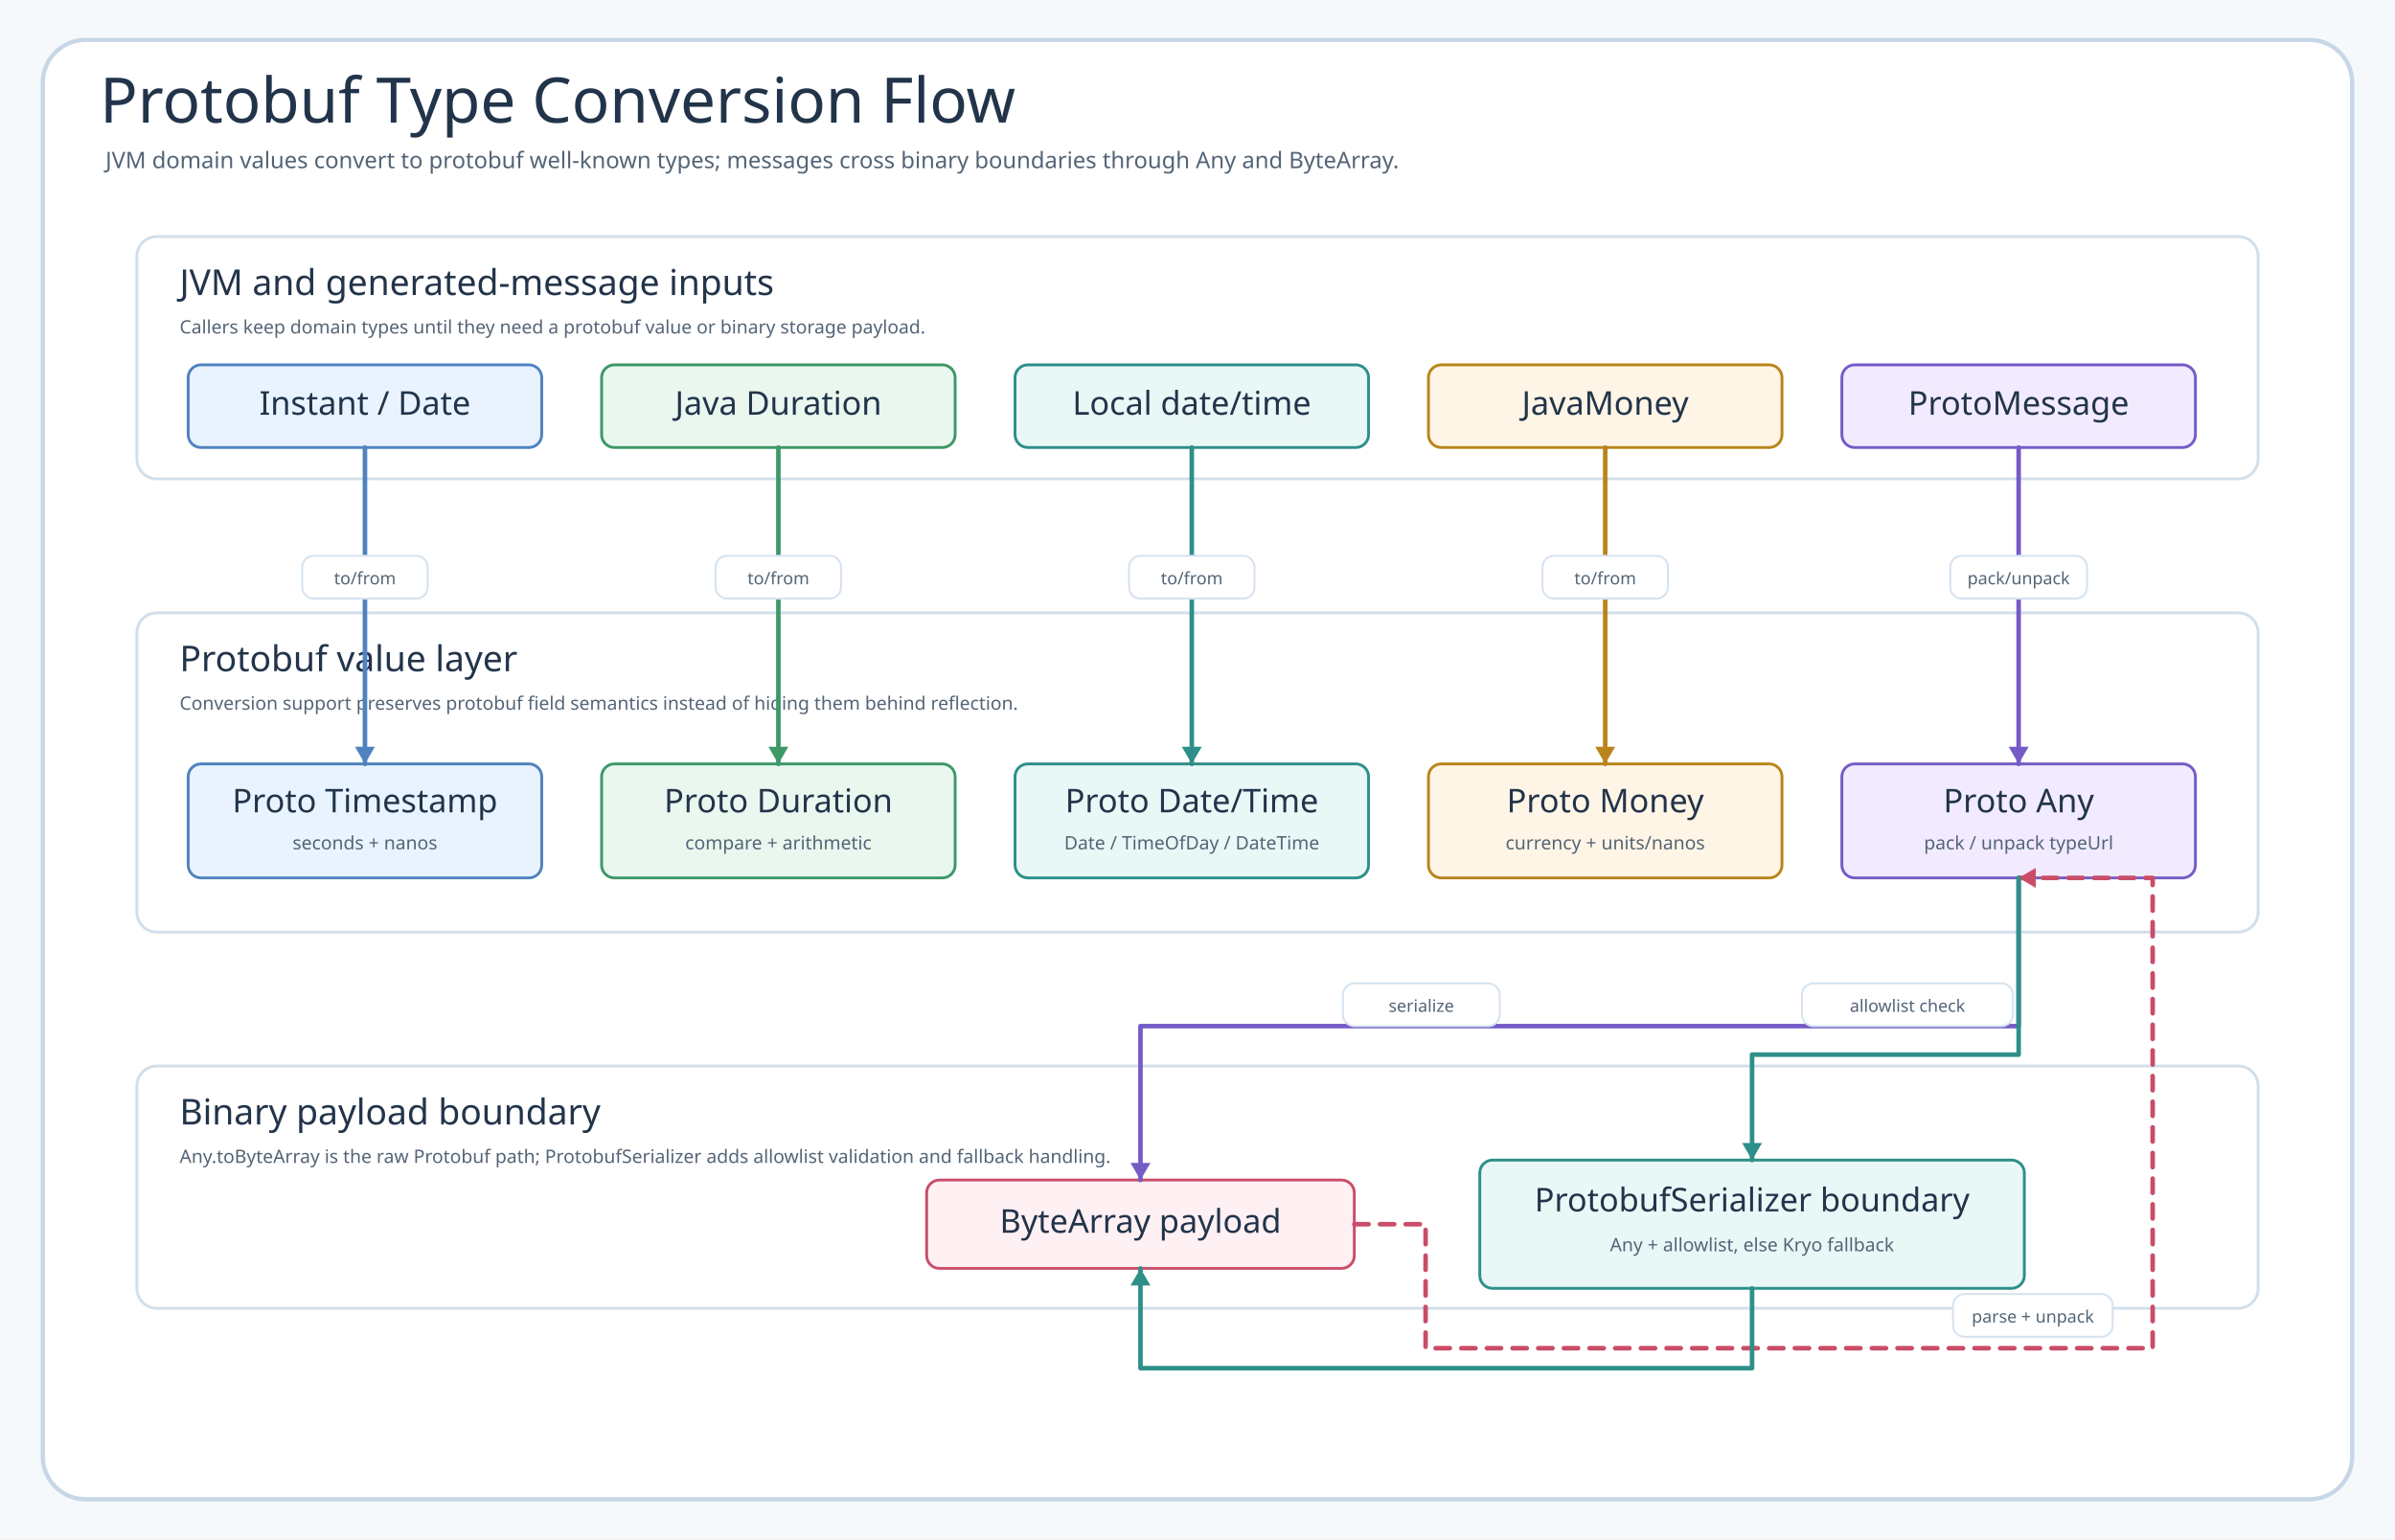
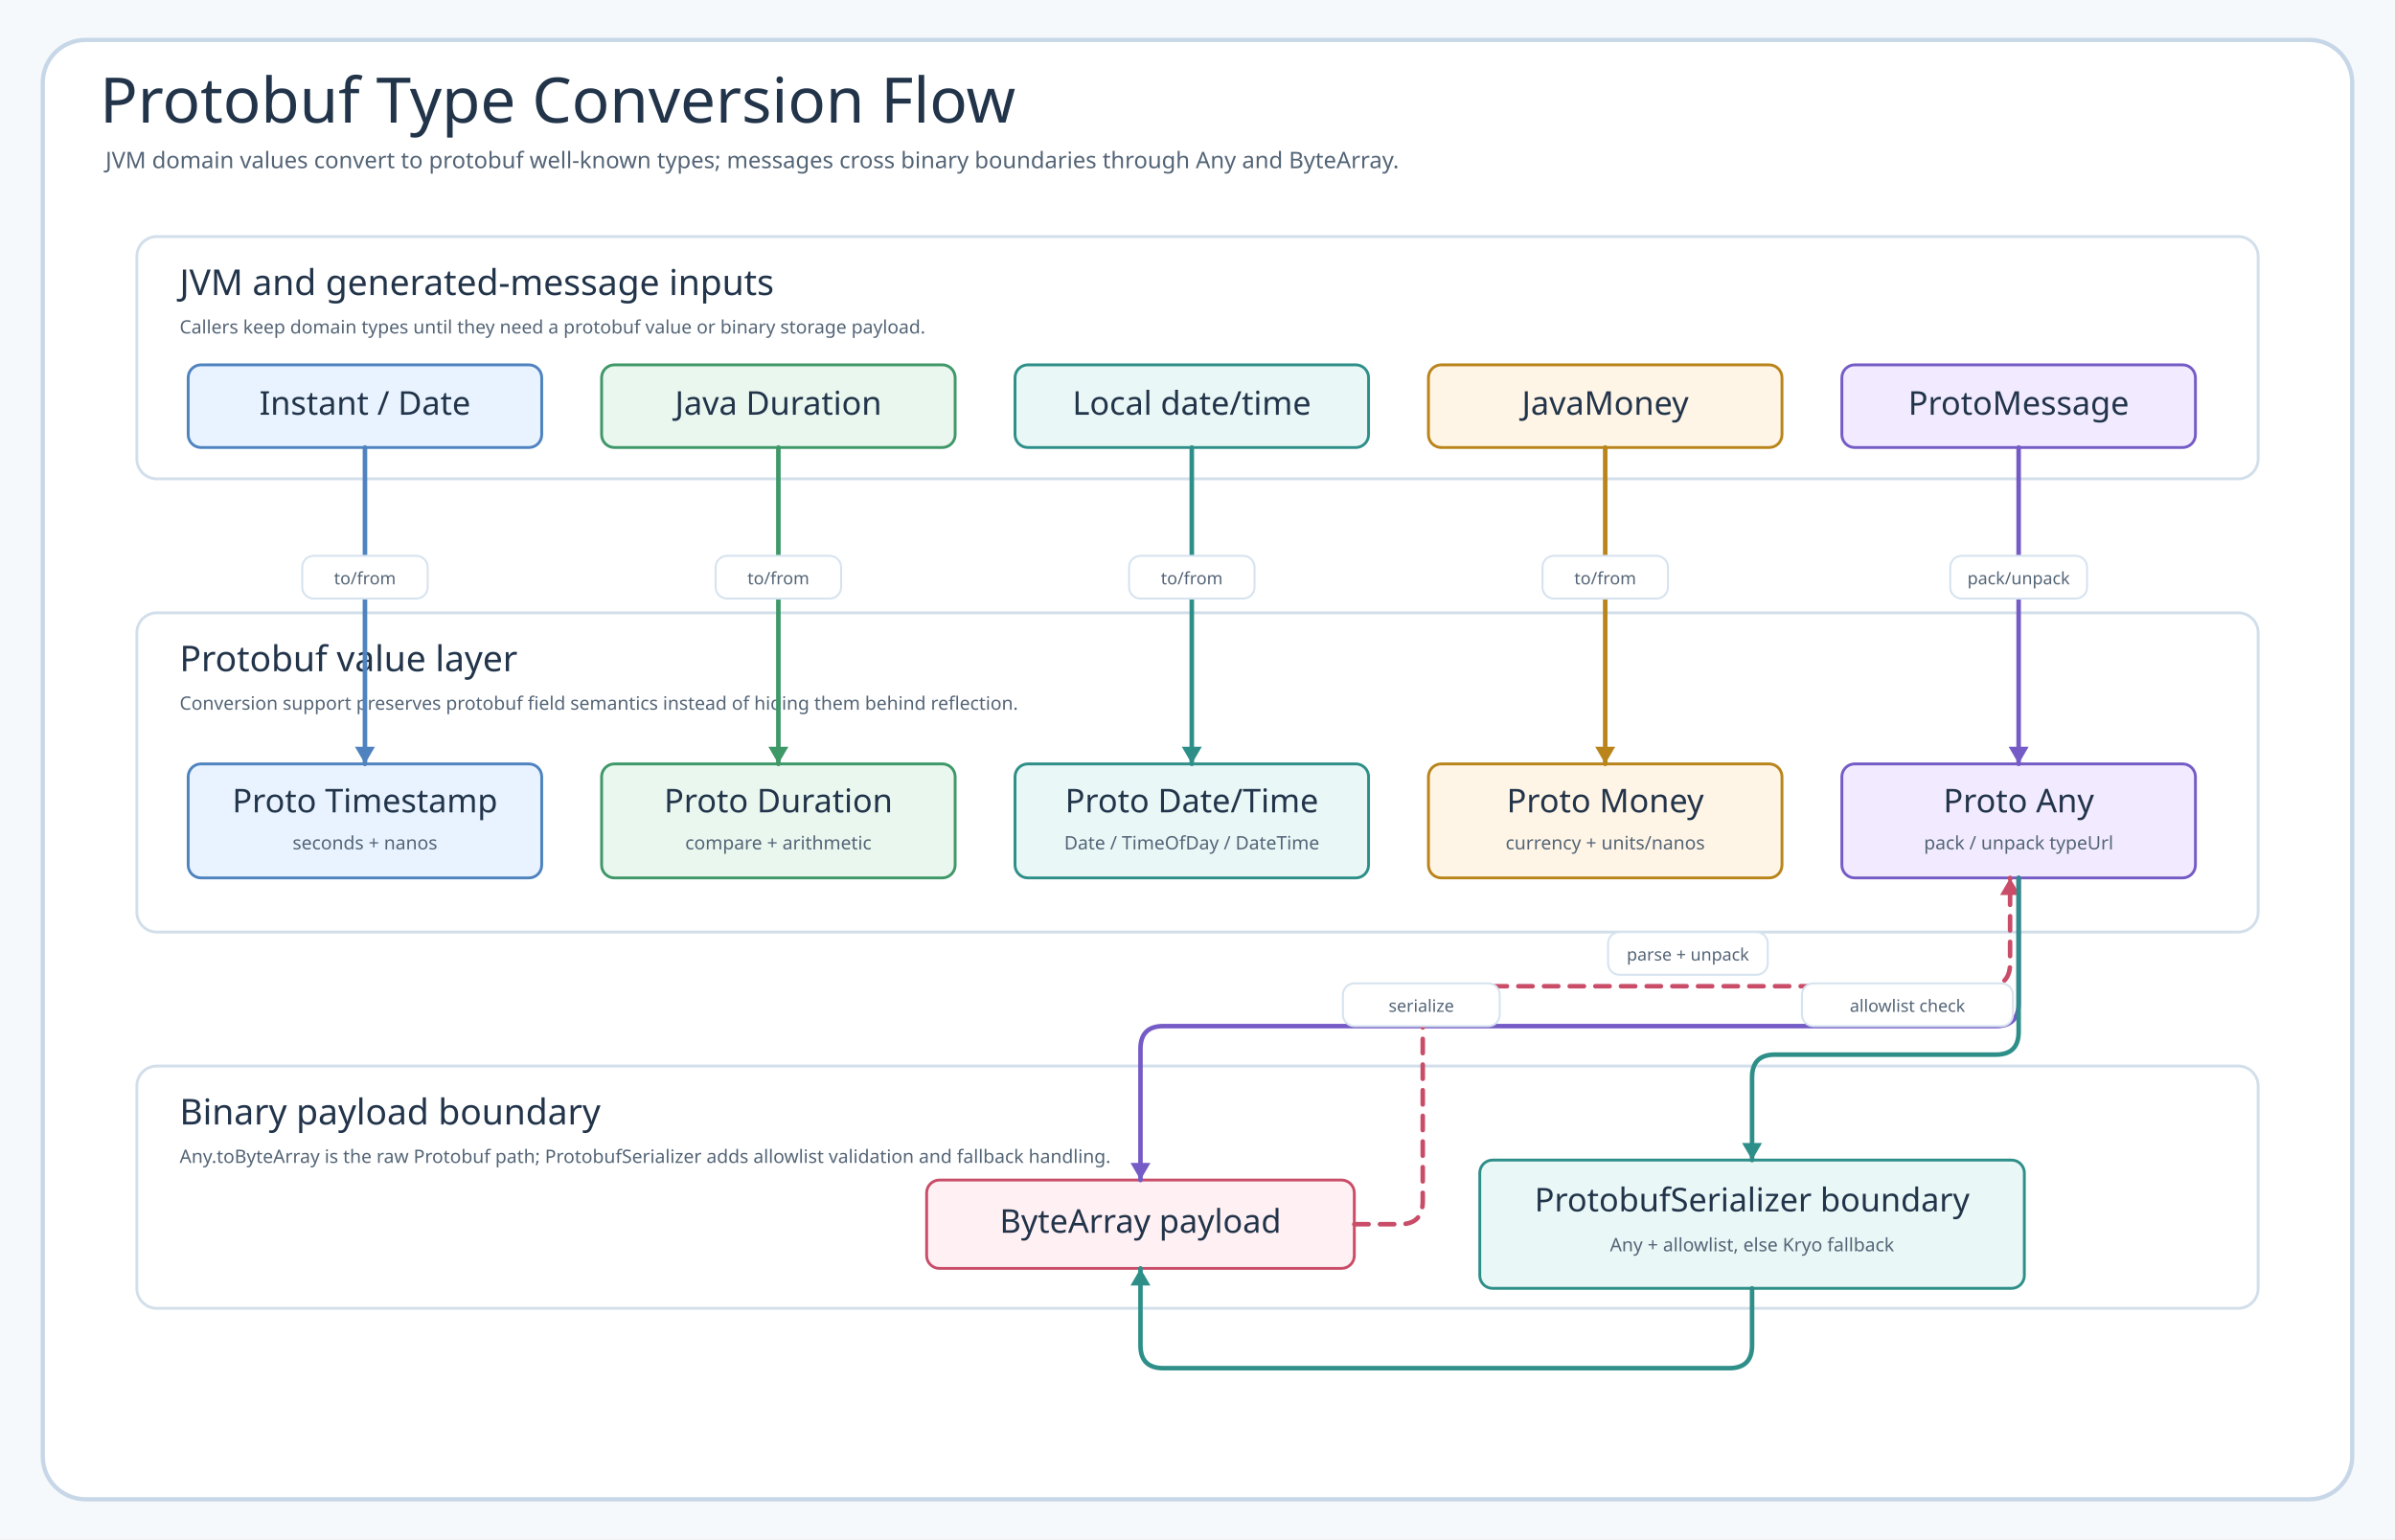
<svg xmlns="http://www.w3.org/2000/svg" data-intent="Show current Protobuf conversion and serialization flow from io/protobuf source." data-evidence="TimestampSupport.kt; DurationSupport.kt; DateTimeSupport.kt; MoneySupport.kt; MessageSupport.kt; ProtobufSerializer.kt" width="1680" height="1080" viewBox="0 0 1680 1080" role="img" aria-label="Protobuf Type Conversion Flow">
  <defs>
    <style>
    svg{font-family:"Architects Daughter","Comic Mono","Comic Sans MS",ui-sans-serif,system-ui,sans-serif}
    .canvas{fill:#F6F9FC}.frame{fill:#fff;stroke:#C7D7E7;stroke-width:3}
    .title{font-family:"Architects Daughter";font-size:44px;fill:#22344A}.subtitle{font-family:"Comic Mono";font-size:16px;fill:#536476}
    .panel{fill:#FFFFFF;stroke:#D2DFEA;stroke-width:2}.panelTitle{font-family:"Architects Daughter";font-size:25px;fill:#22344A}.panelNote{font-family:"Comic Mono";font-size:13px;fill:#536476}
    .card{stroke-width:2}.cardTitle{font-family:"Architects Daughter";font-size:23px;fill:#22344A}.detail{font-family:"Comic Mono";font-size:13px;fill:#536476}
    .route{fill:none;stroke-width:3.2;stroke-linecap:round;stroke-linejoin:round}.dash{stroke-dasharray:10 8}.label{font-family:"Comic Mono";font-size:12px;fill:#536476}
    .pill{fill:#fff;stroke:#D6E3EF;stroke-width:1.4}
  </style>
  </defs>
  <rect class="canvas" width="1680" height="1080" />
  <rect class="frame" x="30" y="28" width="1620" height="1024" rx="30" />
  <text class="title" x="70" y="86">Protobuf Type Conversion Flow</text>
  <text class="subtitle" x="74" y="118">JVM domain values convert to protobuf well-known types; messages cross binary boundaries through Any and ByteArray.</text>
  <g id="domain">
    <rect class="panel" x="96" y="166" width="1488" height="170" rx="14" />
    <text class="panelTitle" x="126" y="207">JVM and generated-message inputs</text>
    <text class="panelNote" x="126" y="234">Callers keep domain types until they need a protobuf value or binary storage payload.</text>
  </g>
  <g id="protobuf">
    <rect class="panel" x="96" y="430" width="1488" height="224" rx="14" />
    <text class="panelTitle" x="126" y="471">Protobuf value layer</text>
    <text class="panelNote" x="126" y="498">Conversion support preserves protobuf field semantics instead of hiding them behind reflection.</text>
  </g>
  <g id="payload">
    <rect class="panel" x="96" y="748" width="1488" height="170" rx="14" />
    <text class="panelTitle" x="126" y="789">Binary payload boundary</text>
    <text class="panelNote" x="126" y="816">Any.toByteArray is the raw Protobuf path; ProtobufSerializer adds allowlist validation and fallback handling.</text>
  </g>
  <g id="instant">
    <rect class="card" x="132" y="256" width="248" height="58" rx="9" fill="#E8F3FF" stroke="#4F83BF" />
    <text class="cardTitle" x="256" y="291" text-anchor="middle">Instant / Date</text>
  </g>
  <g id="duration">
    <rect class="card" x="422" y="256" width="248" height="58" rx="9" fill="#EAF7EF" stroke="#3E9868" />
    <text class="cardTitle" x="546" y="291" text-anchor="middle">Java Duration</text>
  </g>
  <g id="datetime">
    <rect class="card" x="712" y="256" width="248" height="58" rx="9" fill="#E9F7F6" stroke="#2E8F89" />
    <text class="cardTitle" x="836" y="291" text-anchor="middle">Local date/time</text>
  </g>
  <g id="money">
    <rect class="card" x="1002" y="256" width="248" height="58" rx="9" fill="#FFF5E6" stroke="#B9851B" />
    <text class="cardTitle" x="1126" y="291" text-anchor="middle">JavaMoney</text>
  </g>
  <g id="message">
    <rect class="card" x="1292" y="256" width="248" height="58" rx="9" fill="#F2EBFF" stroke="#755BC6" />
    <text class="cardTitle" x="1416" y="291" text-anchor="middle">ProtoMessage</text>
  </g>
  <g id="ptimestamp">
    <rect class="card" x="132" y="536" width="248" height="80" rx="9" fill="#E8F3FF" stroke="#4F83BF" />
    <text class="cardTitle" x="256" y="570" text-anchor="middle">Proto Timestamp</text>
    <text class="detail" x="256" y="596" text-anchor="middle">seconds + nanos</text>
  </g>
  <g id="pduration">
    <rect class="card" x="422" y="536" width="248" height="80" rx="9" fill="#EAF7EF" stroke="#3E9868" />
    <text class="cardTitle" x="546" y="570" text-anchor="middle">Proto Duration</text>
    <text class="detail" x="546" y="596" text-anchor="middle">compare + arithmetic</text>
  </g>
  <g id="pdatetime">
    <rect class="card" x="712" y="536" width="248" height="80" rx="9" fill="#E9F7F6" stroke="#2E8F89" />
    <text class="cardTitle" x="836" y="570" text-anchor="middle">Proto Date/Time</text>
    <text class="detail" x="836" y="596" text-anchor="middle">Date / TimeOfDay / DateTime</text>
  </g>
  <g id="pmoney">
    <rect class="card" x="1002" y="536" width="248" height="80" rx="9" fill="#FFF5E6" stroke="#B9851B" />
    <text class="cardTitle" x="1126" y="570" text-anchor="middle">Proto Money</text>
    <text class="detail" x="1126" y="596" text-anchor="middle">currency + units/nanos</text>
  </g>
  <g id="any">
    <rect class="card" x="1292" y="536" width="248" height="80" rx="9" fill="#F2EBFF" stroke="#755BC6" />
    <text class="cardTitle" x="1416" y="570" text-anchor="middle">Proto Any</text>
    <text class="detail" x="1416" y="596" text-anchor="middle">pack / unpack typeUrl</text>
  </g>
  <g id="bytes">
    <rect class="card" x="650" y="828" width="300" height="62" rx="9" fill="#FFF0F4" stroke="#C94D68" />
    <text class="cardTitle" x="800" y="865" text-anchor="middle">ByteArray payload</text>
  </g>
  <g id="serializer">
    <rect class="card" x="1038" y="814" width="382" height="90" rx="9" fill="#E9F7F6" stroke="#2E8F89" />
    <text class="cardTitle" x="1229" y="850" text-anchor="middle">ProtobufSerializer boundary</text>
    <text class="detail" x="1229" y="878" text-anchor="middle">Any + allowlist, else Kryo fallback</text>
  </g>
  <path class="route" d="M256 314 V536" stroke="#4F83BF" />
  <path d="M256 536 l-7 -12 h14 z" fill="#4F83BF" />
  <path class="route" d="M546 314 V536" stroke="#3E9868" />
  <path d="M546 536 l-7 -12 h14 z" fill="#3E9868" />
  <path class="route" d="M836 314 V536" stroke="#2E8F89" />
  <path d="M836 536 l-7 -12 h14 z" fill="#2E8F89" />
  <path class="route" d="M1126 314 V536" stroke="#B9851B" />
  <path d="M1126 536 l-7 -12 h14 z" fill="#B9851B" />
  <path class="route" d="M1416 314 V536" stroke="#755BC6" />
  <path d="M1416 536 l-7 -12 h14 z" fill="#755BC6" />
  <rect class="pill" x="212" y="390" width="88" height="30" rx="8" />
  <text class="label" x="256" y="410" text-anchor="middle">to/from</text>
  <rect class="pill" x="502" y="390" width="88" height="30" rx="8" />
  <text class="label" x="546" y="410" text-anchor="middle">to/from</text>
  <rect class="pill" x="792" y="390" width="88" height="30" rx="8" />
  <text class="label" x="836" y="410" text-anchor="middle">to/from</text>
  <rect class="pill" x="1082" y="390" width="88" height="30" rx="8" />
  <text class="label" x="1126" y="410" text-anchor="middle">to/from</text>
  <rect class="pill" x="1368" y="390" width="96" height="30" rx="8" />
  <text class="label" x="1416" y="410" text-anchor="middle">pack/unpack</text>
-   <path class="route" d="M1416 616 V720 H800 V828" stroke="#755BC6" />
+   <path class="route" d="M1416 616 V704 Q1416 720 1400 720 H816 Q800 720 800 736 V828" stroke="#755BC6" />
  <path d="M800 828 l-7 -12 h14 z" fill="#755BC6" />
-   <path class="route dash" d="M950 859 H1000 V946 H1510 V616 H1416" stroke="#C94D68" />
-   <path d="M1416 616 l12 -7 v14 z" fill="#C94D68" />
-   <path class="route" d="M1416 616 V740 H1229 V814" stroke="#2E8F89" />
+   <path class="route dash" d="M950 859 H982 Q998 859 998 843 V708 Q998 692 1014 692 H1394 Q1410 692 1410 676 V616" stroke="#C94D68" />
+   <path d="M1410 616 l-7 12 h14 z" fill="#C94D68" />
+   <path class="route" d="M1416 616 V724 Q1416 740 1400 740 H1245 Q1229 740 1229 756 V814" stroke="#2E8F89" />
  <path d="M1229 814 l-7 -12 h14 z" fill="#2E8F89" />
-   <path class="route" d="M1229 904 V960 H800 V890" stroke="#2E8F89" />
+   <path class="route" d="M1229 904 V944 Q1229 960 1213 960 H816 Q800 960 800 944 V890" stroke="#2E8F89" />
  <path d="M800 890 l-7 12 h14 z" fill="#2E8F89" />
  <rect class="pill" x="942" y="690" width="110" height="30" rx="8" />
  <text class="label" x="997" y="710" text-anchor="middle">serialize</text>
-   <rect class="pill" x="1370" y="908" width="112" height="30" rx="8" />
-   <text class="label" x="1426" y="928" text-anchor="middle">parse + unpack</text>
+   <rect class="pill" x="1128" y="654" width="112" height="30" rx="8" />
+   <text class="label" x="1184" y="674" text-anchor="middle">parse + unpack</text>
  <rect class="pill" x="1264" y="690" width="148" height="30" rx="8" />
  <text class="label" x="1338" y="710" text-anchor="middle">allowlist check</text>
</svg>
